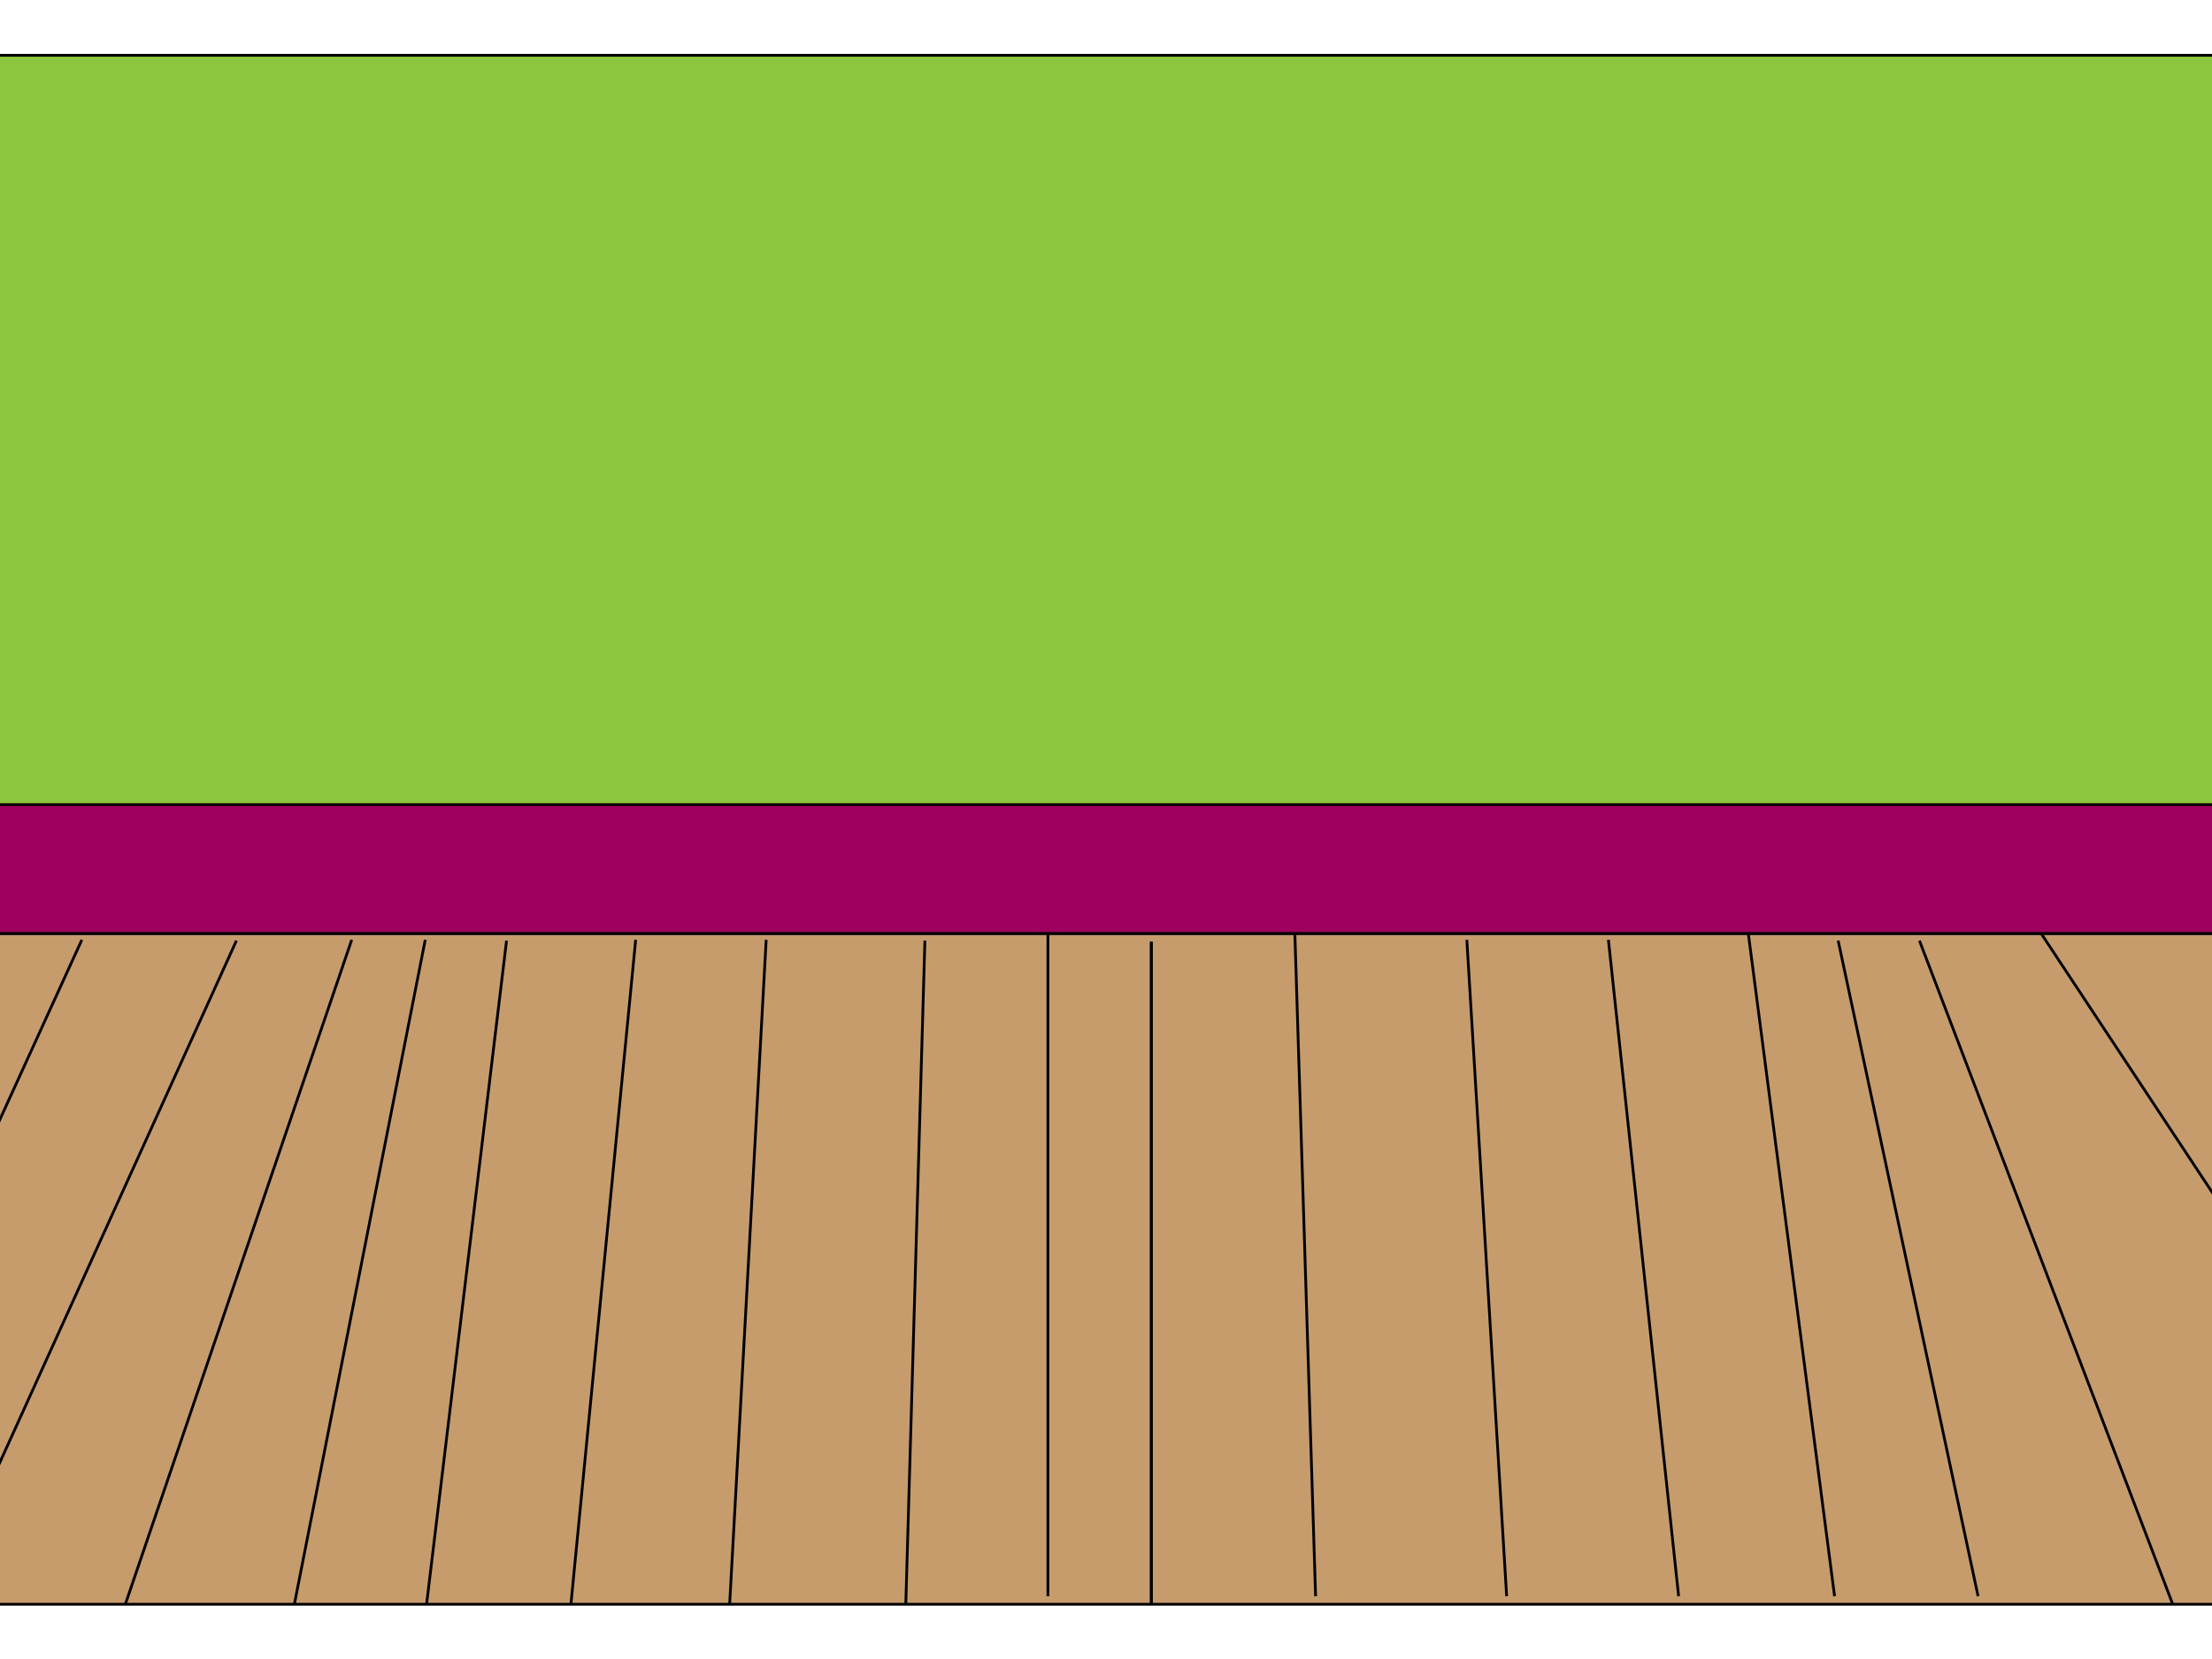
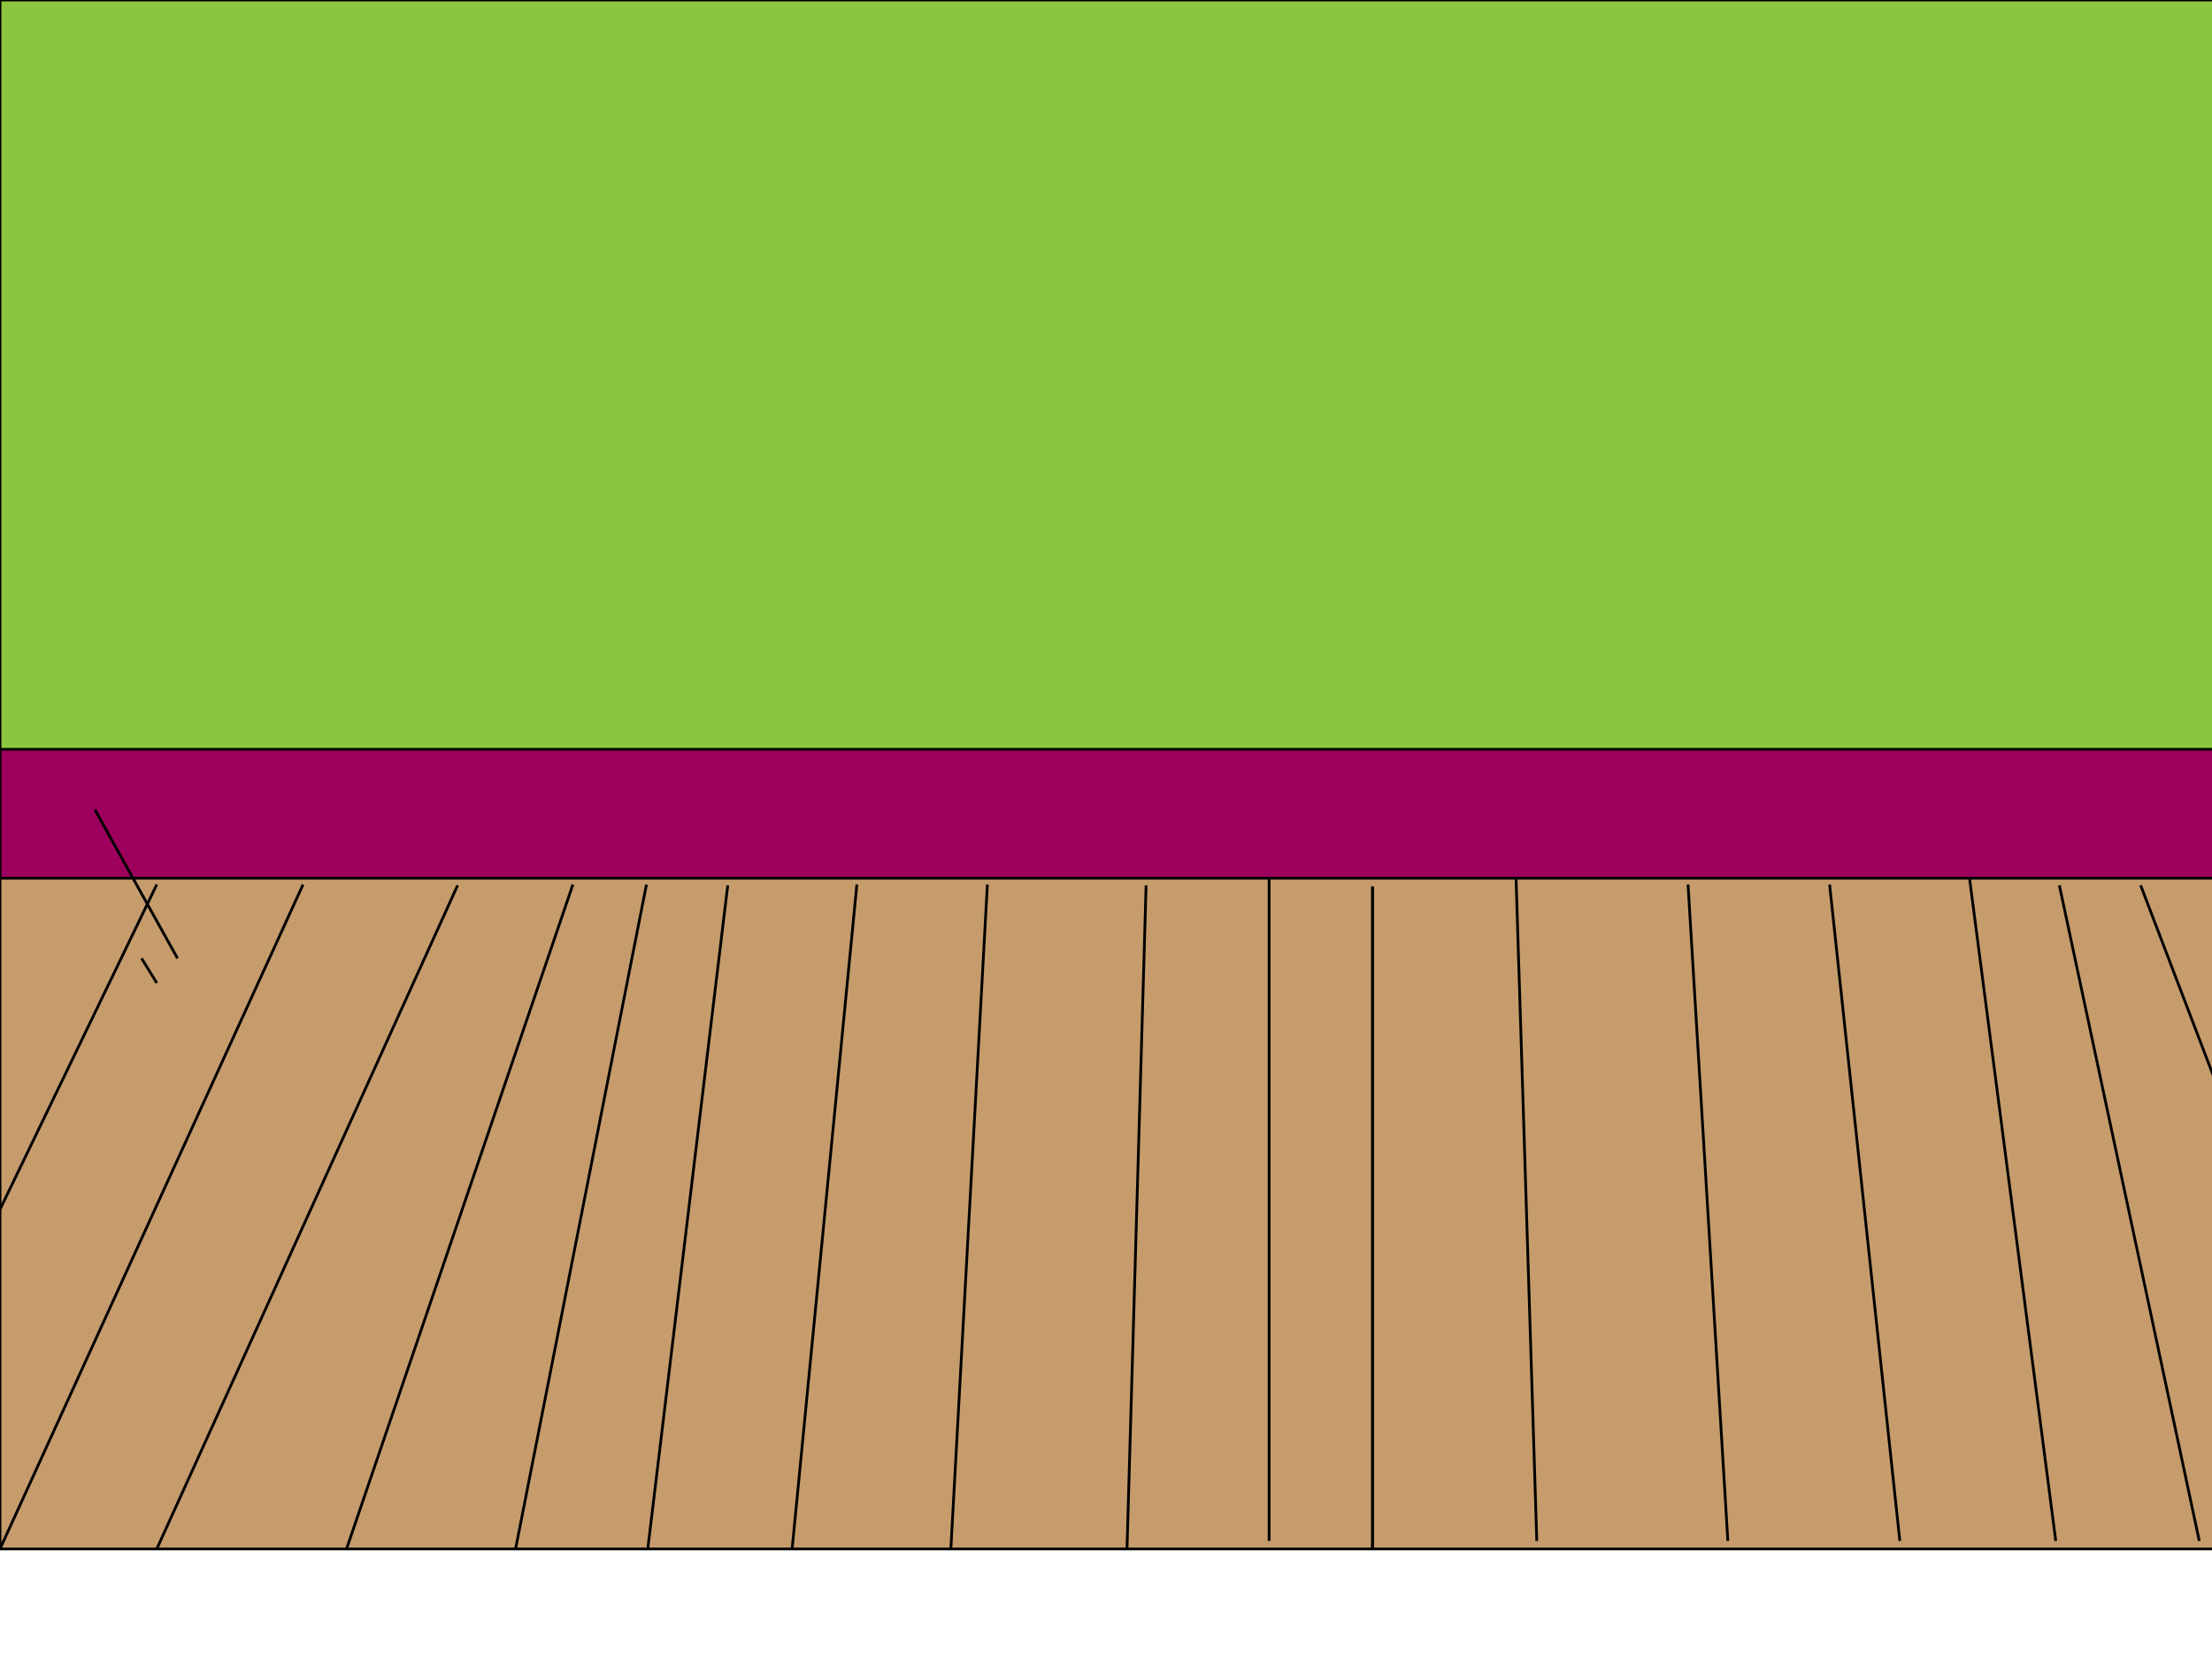
- <svg xmlns="http://www.w3.org/2000/svg" version="1.1" id="Layer_1" x="0px" y="0px" viewBox="80 -20 800 600" enable-background="new 80 -20 800 600" xml:space="preserve">
+ <svg xmlns="http://www.w3.org/2000/svg" version="1.1" id="Layer_1" x="0px" y="0px" viewBox="0 0 800 600" enable-background="new 0 0 800 600" preserveAspectRatio="none">
  <rect y="317.6" fill="#C69C6D" stroke="#000000" stroke-miterlimit="10" width="960" height="242.6" />
  <line fill="none" stroke="#000000" stroke-miterlimit="10" x1="496.4" y1="560.1" x2="496.4" y2="320.6" />
  <line fill="none" stroke="#000000" stroke-miterlimit="10" x1="109.6" y1="319.9" x2="0" y2="560.2" />
  <line fill="none" stroke="#000000" stroke-miterlimit="10" x1="165.5" y1="320.2" x2="56.7" y2="560.2" />
  <line fill="none" stroke="#000000" stroke-miterlimit="10" x1="207.2" y1="319.9" x2="125.4" y2="560" />
  <line fill="none" stroke="#000000" stroke-miterlimit="10" x1="263.2" y1="320.2" x2="234.3" y2="560" />
  <line fill="none" stroke="#000000" stroke-miterlimit="10" x1="309.9" y1="319.9" x2="286.5" y2="560" />
  <line fill="none" stroke="#000000" stroke-miterlimit="10" x1="414.5" y1="320.2" x2="407.6" y2="560" />
  <line fill="none" stroke="#000000" stroke-miterlimit="10" x1="357.1" y1="319.9" x2="343.9" y2="560" />
  <line fill="none" stroke="#000000" stroke-miterlimit="10" x1="233.8" y1="319.9" x2="186.5" y2="560" />
  <line fill="none" stroke="#000000" stroke-miterlimit="10" x1="459" y1="557.3" x2="459" y2="317.8" />
  <line fill="none" stroke="#000000" stroke-miterlimit="10" x1="818.2" y1="317.6" x2="960" y2="532.2" />
  <line fill="none" stroke="#000000" stroke-miterlimit="10" x1="774.2" y1="320.2" x2="865.8" y2="560.2" />
  <line fill="none" stroke="#000000" stroke-miterlimit="10" x1="712.3" y1="317.6" x2="743.5" y2="557.3" />
  <line fill="none" stroke="#000000" stroke-miterlimit="10" x1="661.7" y1="319.9" x2="687.1" y2="557.3" />
  <line fill="none" stroke="#000000" stroke-miterlimit="10" x1="548.3" y1="317.6" x2="555.8" y2="557.3" />
  <line fill="none" stroke="#000000" stroke-miterlimit="10" x1="610.5" y1="319.9" x2="624.9" y2="557.3" />
  <line fill="none" stroke="#000000" stroke-miterlimit="10" x1="744.8" y1="320.2" x2="795.4" y2="557.3" />
  <line fill="none" stroke="#000000" stroke-miterlimit="10" x1="496.4" y1="560.1" x2="496.4" y2="320.6" />
  <rect y="268" fill="#9E005D" stroke="#000000" stroke-miterlimit="10" width="960" height="49.6" />
  <rect y="0" fill="#8CC63F" stroke="#000000" stroke-miterlimit="10" width="960" height="271" />
  <line fill="none" stroke="#000000" stroke-miterlimit="10" x1="56.7" y1="319.9" x2="0" y2="437.4" />
  <line fill="none" stroke="#000000" stroke-miterlimit="10" x1="900.1" y1="320.6" x2="960" y2="397.8" />
  <line fill="none" stroke="#000000" stroke-miterlimit="10" x1="34.3" y1="292.8" x2="64.2" y2="346.6" />
  <line fill="none" stroke="#000000" stroke-miterlimit="10" x1="56.7" y1="355.5" x2="51.2" y2="346.6" />
</svg>
